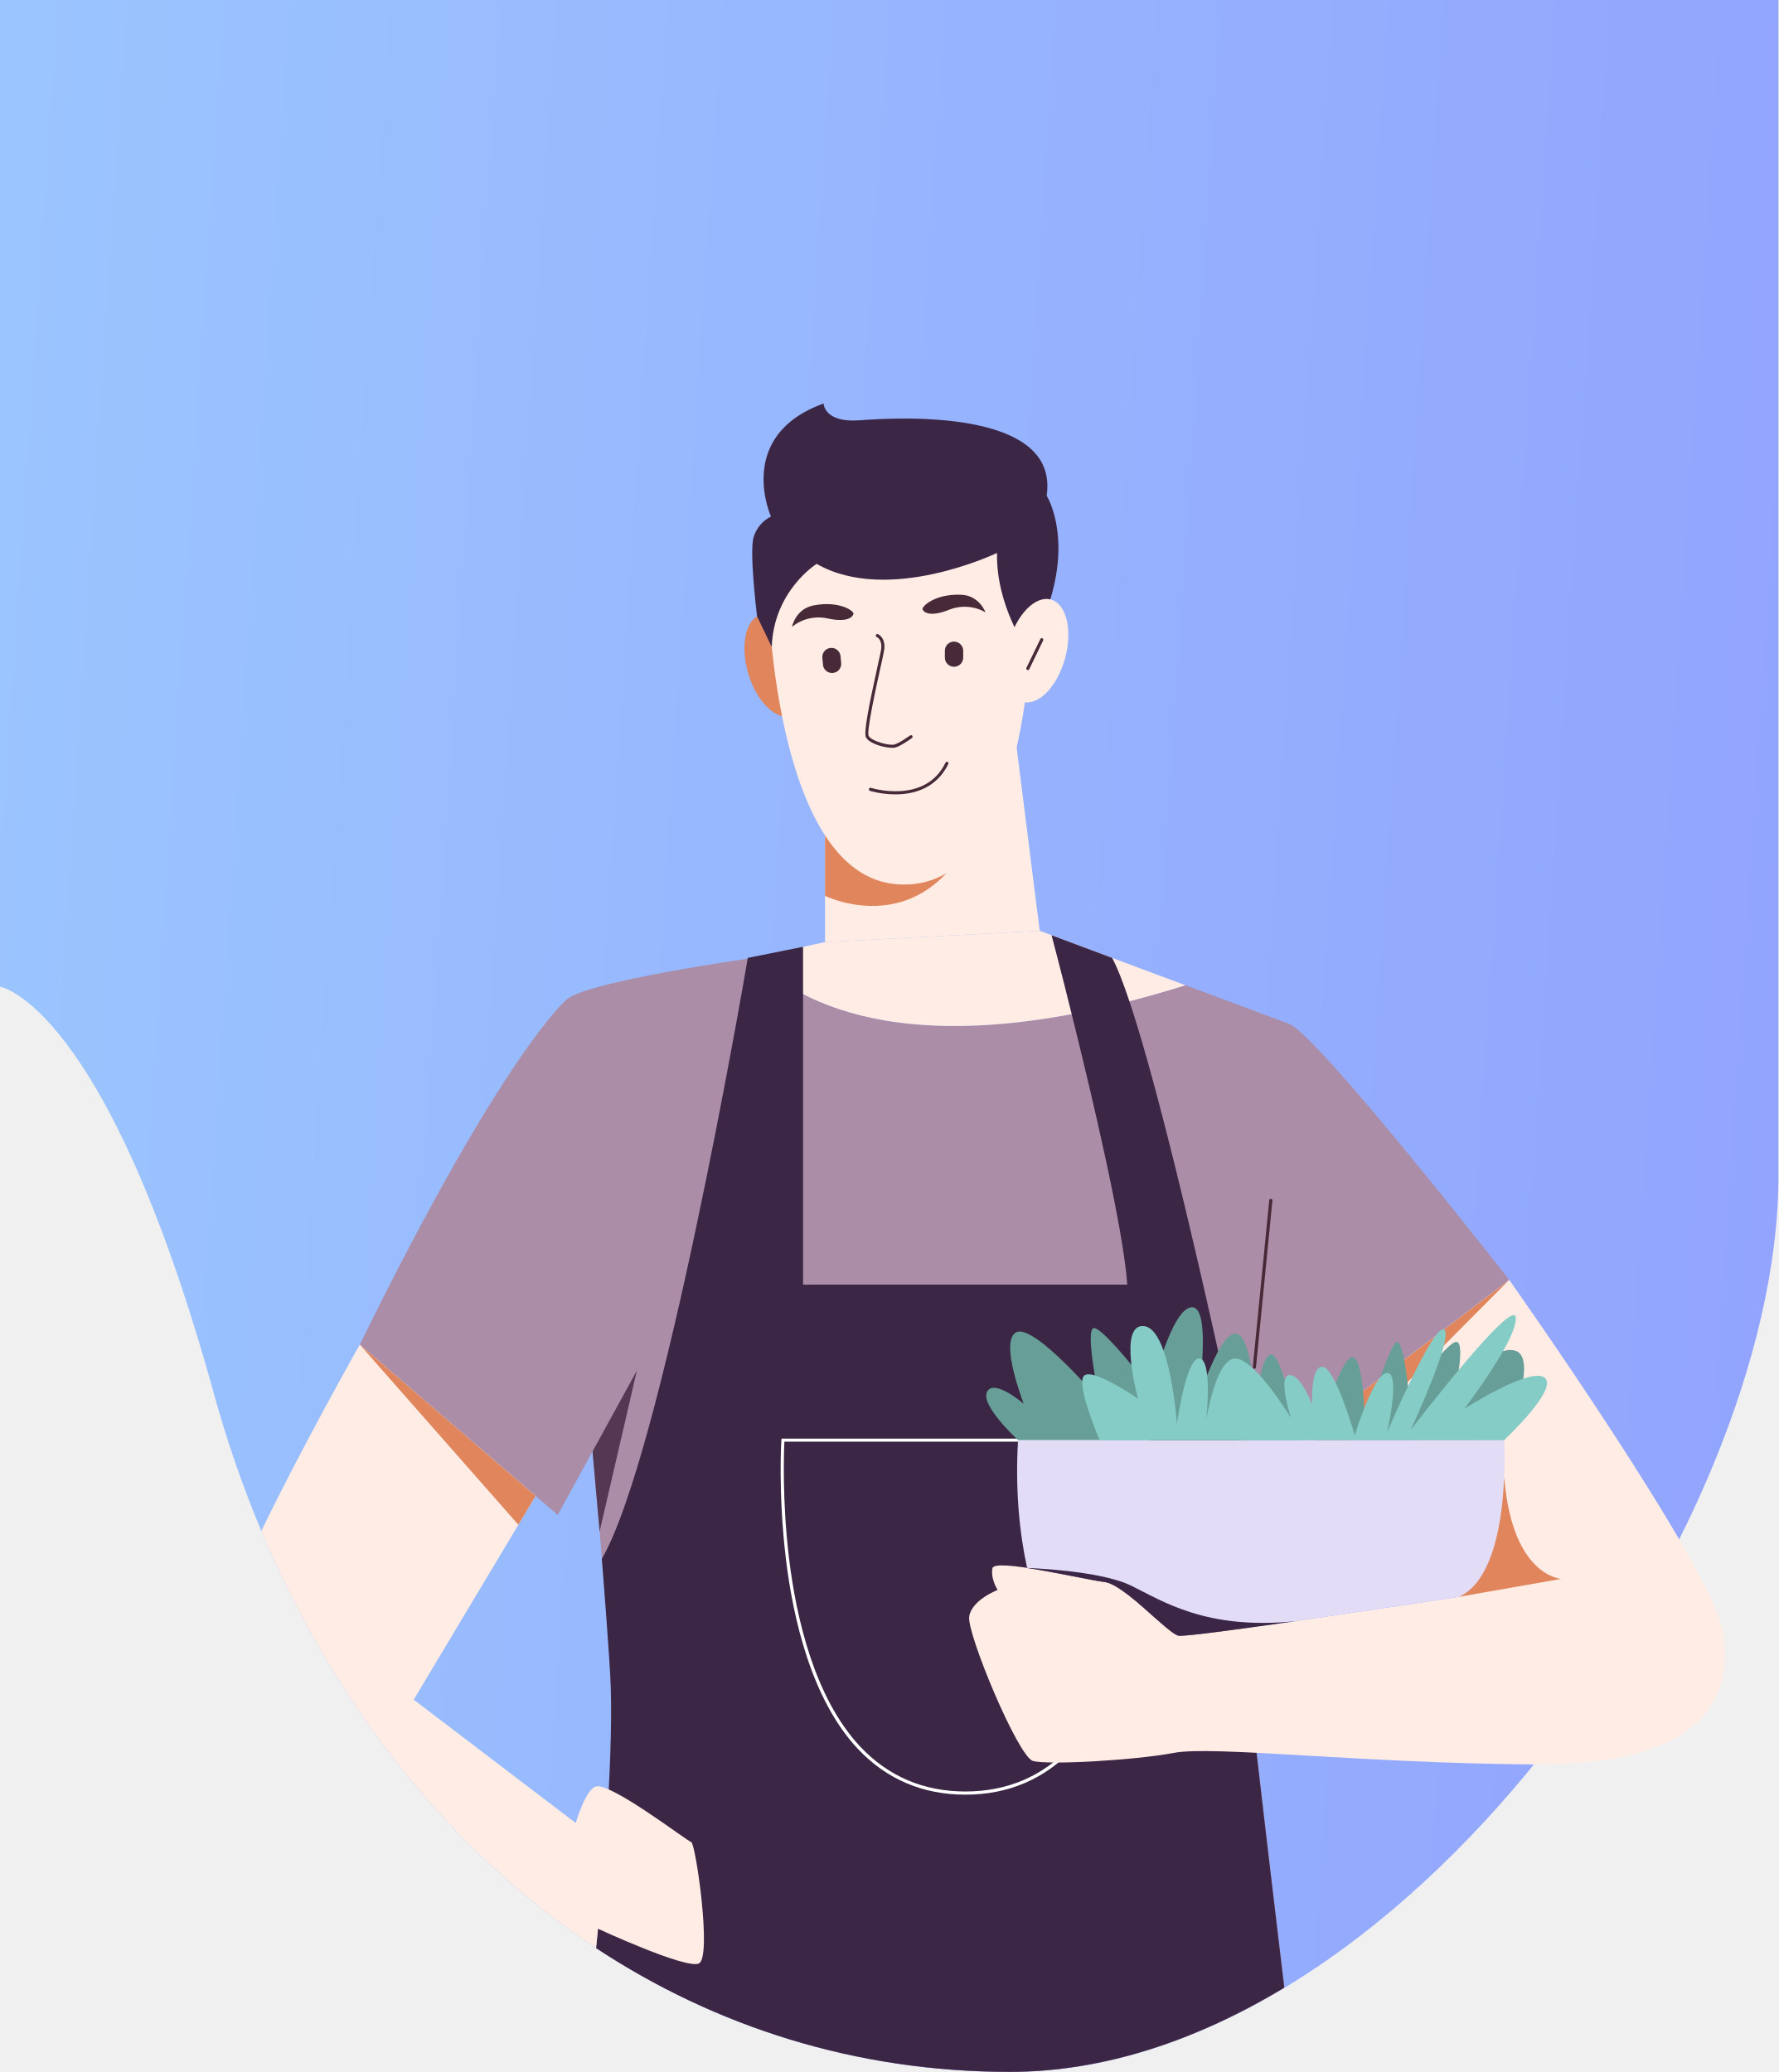
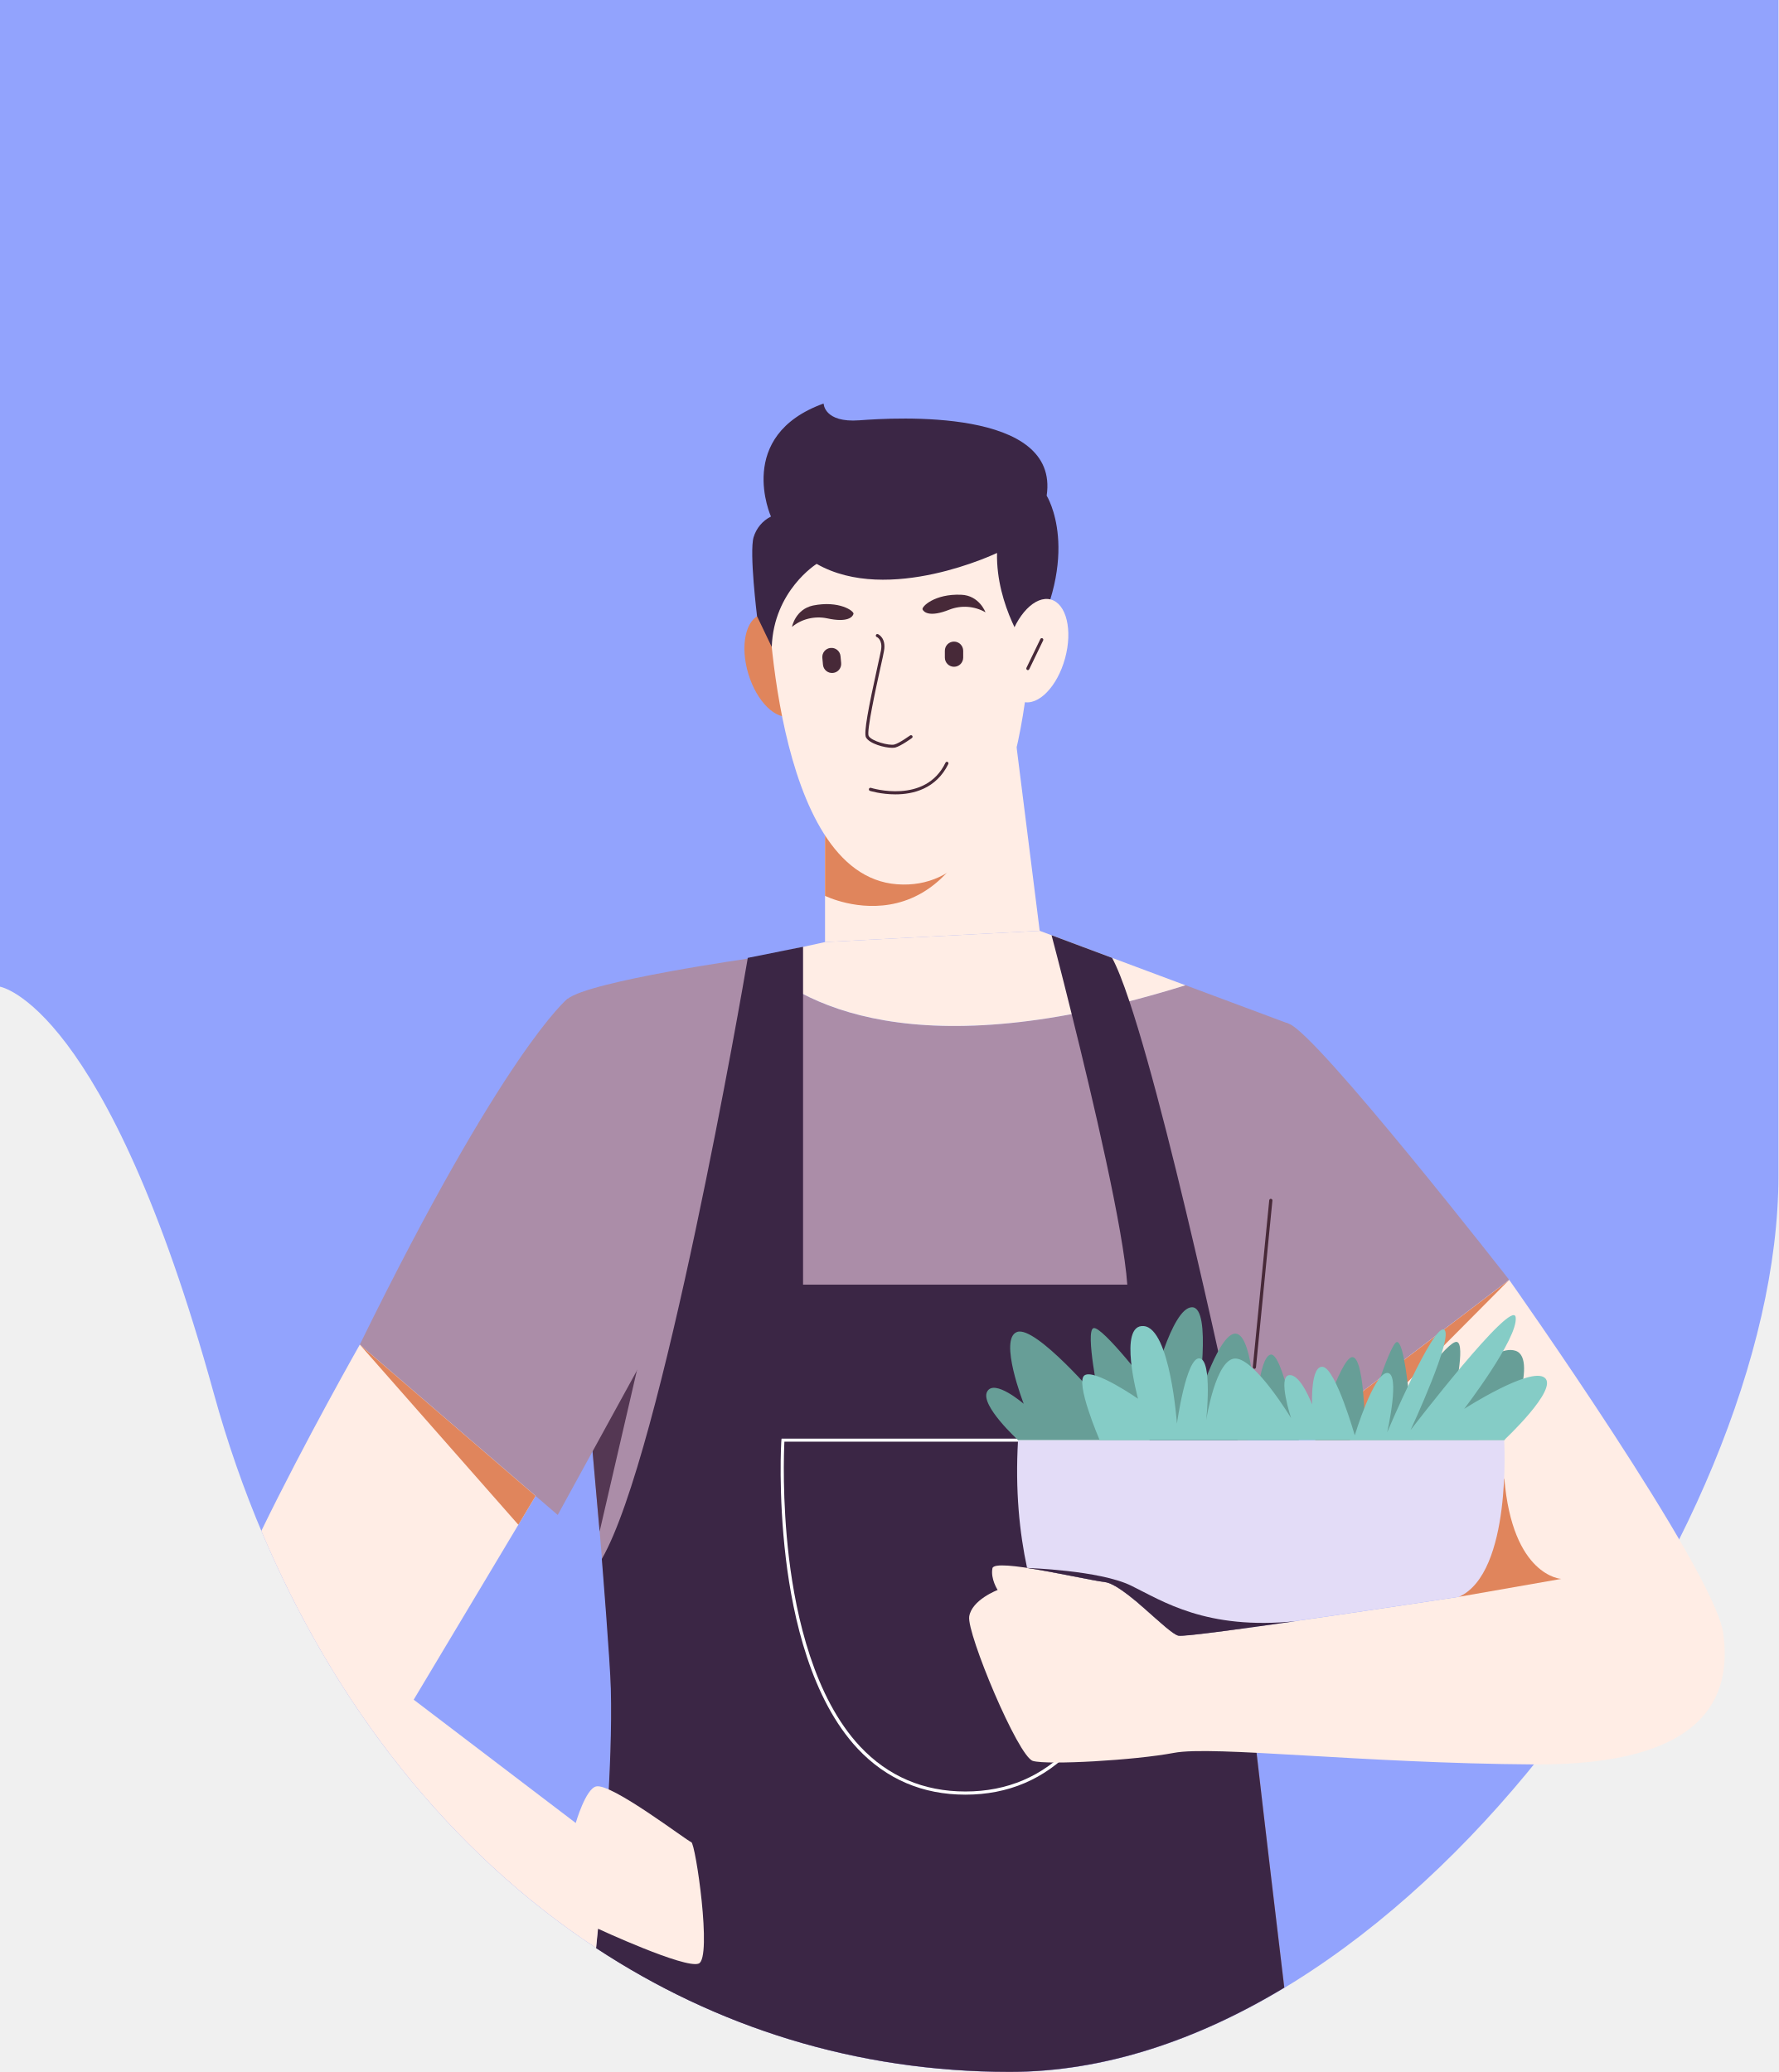
<svg xmlns="http://www.w3.org/2000/svg" width="375" height="437" viewBox="0 0 375 437" fill="none">
-   <g clip-path="url(#clip0_698_3880)">
-     <path d="M0 208.102C0 208.102 22.4 211.641 45.1 293.939C67.8 376.236 130.8 437 212.967 437C295.133 437 375 322.517 375 248.065V-2H0V208.102Z" fill="url(#paint0_linear_698_3880)" />
-     <path d="M214.367 157.655L219.233 196.316L173.967 198.687V170.074L214.367 157.655Z" fill="#FFEDE5" />
-     <path d="M173.967 188.938C173.967 188.938 202.267 202.994 210.267 158.923L173.967 170.074V188.938Z" fill="#E0855C" />
-     <path d="M166.918 151.028C170.179 150.044 171.379 144.451 169.598 138.537C167.818 132.623 163.731 128.628 160.47 129.612C157.21 130.597 156.01 136.19 157.79 142.104C159.571 148.017 163.657 152.013 166.918 151.028Z" fill="#E0855C" />
-     <path d="M161.866 123.6C161.866 123.6 162.733 184.564 189.166 186.501C215.6 188.437 217.7 139.292 217.866 123.6C218.033 107.909 201.333 103.401 186.4 103.568C171.466 103.735 162.566 111.414 161.866 123.6Z" fill="#FFEDE5" />
-     <path d="M216.733 137.222C216.733 137.222 210 127.874 210.233 116.622C210.233 116.622 187.367 127.607 172.2 118.926C172.2 118.926 163.133 124.568 162.733 136.454L159.633 129.977C159.633 129.977 157.967 116.489 158.9 113.317C159.467 111.414 160.8 109.812 162.567 108.944C162.567 108.944 154.867 91.883 173.667 85.106C173.667 85.106 173.733 89.212 181.233 88.644C188.733 88.077 223.466 85.974 220.7 104.537C220.667 104.503 228.4 116.622 216.733 137.222Z" fill="#3B2645" />
-     <path d="M224.574 138.867C226.209 132.911 224.873 127.349 221.589 126.445C218.305 125.54 214.317 129.635 212.682 135.591C211.046 141.547 212.383 147.108 215.666 148.013C218.95 148.917 222.938 144.823 224.574 138.867Z" fill="#FFEDE5" />
-     <path d="M216.733 141.329C216.7 141.329 216.633 141.329 216.6 141.295C216.433 141.228 216.367 141.028 216.433 140.861L219.367 134.785C219.433 134.618 219.633 134.551 219.8 134.618C219.967 134.685 220.033 134.885 219.967 135.052L217.033 141.128C216.967 141.262 216.867 141.329 216.733 141.329Z" fill="#472938" />
-     <path d="M188.133 157.721C186.5 157.721 183.333 156.853 182.6 155.518C182.1 154.583 183.1 149.341 185.033 140.561C185.367 138.991 185.667 137.756 185.767 137.155C186.167 134.952 184.933 134.351 184.867 134.351C184.7 134.284 184.633 134.084 184.7 133.917C184.767 133.75 184.967 133.683 185.133 133.75C185.2 133.783 186.9 134.551 186.4 137.289C186.3 137.89 186.033 139.125 185.667 140.728C184.767 144.801 182.667 154.349 183.167 155.217C183.767 156.319 187.5 157.321 188.6 157.02C189.7 156.72 191.867 155.117 191.9 155.117C192.033 155.017 192.267 155.05 192.367 155.184C192.467 155.317 192.433 155.551 192.3 155.651C192.2 155.718 190 157.321 188.8 157.655C188.6 157.688 188.4 157.721 188.133 157.721Z" fill="#472938" />
-     <path d="M188.8 167.537C185.8 167.537 183.467 166.802 183.433 166.802C183.267 166.736 183.167 166.569 183.233 166.368C183.3 166.202 183.467 166.101 183.667 166.168C183.767 166.202 195.1 169.707 199.367 160.86C199.433 160.693 199.633 160.626 199.8 160.693C199.967 160.759 200.033 160.96 199.967 161.127C197.4 166.368 192.567 167.537 188.8 167.537Z" fill="#472938" />
-     <path d="M201.167 135.319C202.233 135.319 203.1 136.187 203.1 137.255V138.691C203.1 139.759 202.233 140.627 201.167 140.627C200.1 140.627 199.233 139.759 199.233 138.691V137.255C199.233 136.187 200.066 135.319 201.167 135.319Z" fill="#472938" />
-     <path d="M175.133 136.654C176.2 136.554 177.133 137.322 177.233 138.391L177.367 139.826C177.467 140.895 176.7 141.829 175.633 141.929C174.567 142.03 173.633 141.262 173.533 140.193L173.4 138.758C173.3 137.689 174.067 136.755 175.133 136.654Z" fill="#472938" />
-     <path d="M207.8 129.142C205.467 127.807 202.7 127.607 200.2 128.575C196.033 130.244 194.8 129.109 194.533 128.541C194.267 127.974 197.067 125.203 202.667 125.437C206.5 125.57 207.8 129.142 207.8 129.142Z" fill="#472938" />
-     <path d="M167 132.214C169.067 130.511 171.8 129.877 174.4 130.411C178.8 131.379 179.8 130.077 179.967 129.476C180.133 128.875 176.933 126.605 171.433 127.707C167.7 128.508 167 132.214 167 132.214Z" fill="#472938" />
-     <path d="M271.767 215.914L249.933 207.768C192.967 225.63 168.333 211.674 158.8 202.025C158.8 202.025 124.233 206.9 119.633 210.706C115.033 214.512 128.167 330.731 128.833 356.171C129.267 372.397 127.233 395.968 125.7 410.858C150.9 427.451 180.433 436.967 212.967 436.967C232.733 436.967 252.4 430.323 270.833 419.205C267.733 393.297 261.267 339.177 261 331.398C260.667 321.149 271.767 215.914 271.767 215.914Z" fill="#AB8DA8" />
-     <path d="M173.966 198.687L158.8 202.025C168.333 211.674 192.966 225.63 249.967 207.801L219.233 196.316L173.966 198.687Z" fill="#FFEDE5" />
-     <path d="M262.4 310.598C262.4 310.598 247.633 239.518 238.133 211.14C236.8 207.133 235.566 203.995 234.5 202.025L221.733 197.251C221.733 197.251 223.566 204.129 225.966 213.844C230.433 231.773 236.9 259.317 237.7 270.935H169.333V199.688L157.667 202.025C157.667 202.025 157.666 202.125 157.633 202.292C156.7 207.901 139.6 306.792 126.9 328.794C126.9 328.794 128.667 350.662 128.8 356.171C129.233 372.397 127.2 395.968 125.667 410.858C150.866 427.451 180.4 436.967 212.933 436.967C232.7 436.967 252.366 430.323 270.8 419.205C267.7 393.297 261.233 339.177 260.966 331.398C260.933 328.961 261.5 321.115 262.4 310.598Z" fill="#3B2645" />
-     <path d="M126.433 323.018L137.7 274.341L123.333 287.862L126.433 323.018Z" fill="#543753" />
-     <path d="M203.567 378.507C194.533 378.507 186.9 375.235 180.867 368.825C171.067 358.375 167.2 341.214 165.7 328.661C164.067 315.072 164.733 303.821 164.767 303.721L164.8 303.42H242.367L242.4 303.721C242.4 303.821 243.1 315.106 241.467 328.661C239.967 341.214 236.1 358.375 226.3 368.825C220.233 375.235 212.6 378.507 203.567 378.507ZM165.4 304.055C165.3 305.958 164.9 316.341 166.367 328.594C167.867 341.047 171.7 358.041 181.367 368.357C187.267 374.634 194.733 377.839 203.567 377.839C212.4 377.839 219.867 374.634 225.767 368.357C235.433 358.041 239.267 341.047 240.767 328.594C242.233 316.341 241.833 305.958 241.733 304.055H165.4Z" fill="white" />
-     <path d="M119.6 210.706C119.6 210.706 106.366 221.423 75.867 283.589L117.6 319.513L141.6 275.743C141.6 275.743 131.266 208.87 119.6 210.706Z" fill="#AB8DA8" />
-     <path d="M126.1 406.785C126.1 406.785 144.466 415.299 147.333 414.13C150.2 412.962 146.666 388.79 145.766 388.523C144.867 388.256 128.9 376.003 125.7 376.771C123.467 377.305 121.4 384.483 121.4 384.483L87.233 358.475L112.933 315.506L75.867 283.589C75.867 283.589 64.333 303.888 55.1 322.885C70.633 359.81 94.966 390.593 125.7 410.858L126.1 406.785Z" fill="#FFEDE5" />
-     <path d="M75.867 283.589L112.933 315.506L109.3 321.583L75.867 283.589Z" fill="#E0855C" />
-     <path d="M271.767 215.914C277.7 217.984 318.2 269.9 318.2 269.9L273.867 303.687C273.867 303.687 257.433 281.051 255.867 269.9C254.3 258.749 259.767 211.741 271.767 215.914Z" fill="#AB8DA8" />
-     <path d="M318.233 269.934C318.233 269.934 361.533 331.165 363.367 344.486C365.2 357.807 359.733 372.364 323.466 372.13C287.2 371.896 255.766 368.123 247.533 369.693C239.3 371.262 220.933 372.297 217.8 371.395C214.666 370.494 203.833 344.486 204.366 340.947C204.9 337.408 210.366 335.338 210.366 335.338C210.366 335.338 208.833 333.001 209.266 330.764C209.7 328.527 228.7 333.168 232.866 333.635C237.033 334.103 246.133 344.419 248.466 344.953C250.8 345.487 307.666 336.773 307.666 336.773L275.9 302.152L318.233 269.934Z" fill="#FFEDE5" />
-     <path d="M318.233 269.934L275.9 302.152L280.833 307.56L318.233 269.934Z" fill="#E0855C" />
-     <path d="M307.667 336.773L329.2 333.001C329.2 333.001 318.9 332.467 317.2 311.767L307.667 336.773Z" fill="#E0855C" />
-     <path d="M317.166 303.721H214.666C214.033 314.404 215 323.385 216.566 330.664C222.533 331.565 230.4 333.335 232.9 333.635C237.066 334.102 246.166 344.452 248.5 344.953C250.833 345.454 307.666 336.773 307.666 336.773C318.866 331.665 317.166 303.721 317.166 303.721Z" fill="#E3DCF7" />
-     <path d="M238.533 334.436C231.866 331.165 216.566 330.697 216.566 330.697C222.533 331.599 230.4 333.368 232.9 333.669C237.066 334.136 246.166 344.486 248.5 344.987C249.533 345.22 260.8 343.684 273.266 341.915C254.333 343.851 245.166 337.675 238.533 334.436Z" fill="#3B2645" />
-     <path d="M214.667 303.721C214.667 303.721 206.667 296.409 208.133 293.538C209.6 290.667 215.866 296.075 215.866 296.075C215.866 296.075 210.5 282.32 214.467 280.918C218.433 279.516 231.8 295.274 231.8 295.274C231.8 295.274 228.767 280.717 230.567 280.116C232.367 279.515 242.833 293.171 242.833 293.171C242.833 293.171 247 275.776 251.333 275.709C255.667 275.643 252.567 295.608 252.567 295.608C252.567 295.608 257.267 280.283 260.833 281.318C264.4 282.353 264.733 298.746 264.733 298.746C264.733 298.746 265.367 286.193 267.933 285.692C270.5 285.191 273.867 303.721 273.867 303.721H214.667Z" fill="#679E97" />
-     <path d="M277.333 303.721C277.333 303.721 282.566 286.46 285.1 286.226C287.633 285.992 287.8 300.482 287.8 300.482C287.8 300.482 292.933 283.489 294.5 283.054C296.066 282.62 297.1 294.372 297.1 294.372C297.1 294.372 305.3 282.587 307.2 283.021C309.1 283.455 306.6 294.372 306.6 294.372C306.6 294.372 314.433 283.221 319.567 284.891C324.7 286.56 317.233 303.687 317.233 303.687L277.333 303.721Z" fill="#679E97" />
-     <path d="M317.167 303.721C317.167 303.721 328.733 292.937 325.7 290.566C322.667 288.196 308.733 297.144 308.733 297.144C308.733 297.144 320.133 282.287 319.6 277.846C319.067 273.406 297.433 301.617 297.433 301.617C297.433 301.617 306.8 281.485 304.467 280.417C302.133 279.349 292.5 302.085 292.5 302.085C292.5 302.085 295.367 289.498 292.5 289.565C289.633 289.632 285.667 302.719 285.667 302.719C285.667 302.719 281.7 288.83 279 288.296C276.3 287.762 276.667 296.209 276.667 296.209C276.667 296.209 274.233 289.665 271.8 290.032C269.367 290.4 272.233 299.08 272.233 299.08C272.233 299.08 264.767 286.727 260.567 286.527C256.367 286.326 254.333 299.547 254.333 299.547C254.333 299.547 255.733 286.827 252.933 286.493C250.133 286.159 248.167 300.249 248.167 300.249C248.167 300.249 246.767 280.217 241.2 279.682C235.633 279.148 239.967 295.007 239.967 295.007C239.967 295.007 230.933 288.73 228.733 290.032C226.533 291.334 231.867 303.721 231.867 303.721H317.167Z" fill="#85CCC6" />
-     <path d="M264.5 288.697C264.467 288.697 264.467 288.697 264.5 288.697C264.3 288.663 264.167 288.53 264.167 288.33L267.633 253.14C267.667 252.973 267.8 252.806 268 252.84C268.167 252.873 268.333 253.007 268.3 253.207L264.833 288.396C264.8 288.563 264.667 288.697 264.5 288.697Z" fill="#472938" />
-   </g>
-   <defs>
-     <linearGradient id="paint0_linear_698_3880" x1="375" y1="437" x2="-125.603" y2="403.91" gradientUnits="userSpaceOnUse">
-       <stop stop-color="#92A3FD" />
-       <stop offset="1" stop-color="#9DCEFF" />
-     </linearGradient>
-     <clipPath id="clip0_698_3880">
-       <rect width="375" height="439" fill="white" transform="translate(0 -2)" />
-     </clipPath>
-   </defs>
+   <path d="M0 208.102C0 208.102 22.4 211.641 45.1 293.939C67.8 376.236 130.8 437 212.967 437C295.133 437 375 322.517 375 248.065V-2H0V208.102Z" fill="#92A3FD" />
+   <path d="M214.367 157.655L219.233 196.316L173.967 198.687V170.074L214.367 157.655Z" fill="#FFEDE5" />
+   <path d="M173.967 188.938C173.967 188.938 202.267 202.994 210.267 158.923L173.967 170.074V188.938Z" fill="#E0855C" />
+   <path d="M166.918 151.028C170.179 150.044 171.379 144.451 169.598 138.537C167.818 132.623 163.731 128.628 160.47 129.612C157.21 130.597 156.01 136.19 157.79 142.104C159.571 148.017 163.657 152.013 166.918 151.028Z" fill="#E0855C" />
+   <path d="M161.866 123.6C161.866 123.6 162.733 184.564 189.166 186.501C215.6 188.437 217.7 139.292 217.866 123.6C218.033 107.909 201.333 103.401 186.4 103.568C171.466 103.735 162.566 111.414 161.866 123.6Z" fill="#FFEDE5" />
+   <path d="M216.733 137.222C216.733 137.222 210 127.874 210.233 116.622C210.233 116.622 187.367 127.607 172.2 118.926C172.2 118.926 163.133 124.568 162.733 136.454L159.633 129.977C159.633 129.977 157.967 116.489 158.9 113.317C159.467 111.414 160.8 109.812 162.567 108.944C162.567 108.944 154.867 91.883 173.667 85.106C173.667 85.106 173.733 89.212 181.233 88.644C188.733 88.077 223.466 85.974 220.7 104.537C220.667 104.503 228.4 116.622 216.733 137.222Z" fill="#3B2645" />
+   <path d="M224.574 138.867C226.209 132.911 224.873 127.349 221.589 126.445C218.305 125.54 214.317 129.635 212.682 135.591C211.046 141.547 212.383 147.108 215.666 148.013C218.95 148.917 222.938 144.823 224.574 138.867Z" fill="#FFEDE5" />
+   <path d="M216.733 141.329C216.7 141.329 216.633 141.329 216.6 141.295C216.433 141.228 216.367 141.028 216.433 140.861L219.367 134.785C219.433 134.618 219.633 134.551 219.8 134.618C219.967 134.685 220.033 134.885 219.967 135.052L217.033 141.128C216.967 141.262 216.867 141.329 216.733 141.329Z" fill="#472938" />
+   <path d="M188.133 157.721C186.5 157.721 183.333 156.853 182.6 155.518C182.1 154.583 183.1 149.341 185.033 140.561C185.367 138.991 185.667 137.756 185.767 137.155C186.167 134.952 184.933 134.351 184.867 134.351C184.7 134.284 184.633 134.084 184.7 133.917C184.767 133.75 184.967 133.683 185.133 133.75C185.2 133.783 186.9 134.551 186.4 137.289C186.3 137.89 186.033 139.125 185.667 140.728C184.767 144.801 182.667 154.349 183.167 155.217C183.767 156.319 187.5 157.321 188.6 157.02C189.7 156.72 191.867 155.117 191.9 155.117C192.033 155.017 192.267 155.05 192.367 155.184C192.467 155.317 192.433 155.551 192.3 155.651C192.2 155.718 190 157.321 188.8 157.655C188.6 157.688 188.4 157.721 188.133 157.721Z" fill="#472938" />
+   <path d="M188.8 167.537C185.8 167.537 183.467 166.802 183.433 166.802C183.267 166.736 183.167 166.569 183.233 166.368C183.3 166.202 183.467 166.101 183.667 166.168C183.767 166.202 195.1 169.707 199.367 160.86C199.433 160.693 199.633 160.626 199.8 160.693C199.967 160.759 200.033 160.96 199.967 161.127C197.4 166.368 192.567 167.537 188.8 167.537Z" fill="#472938" />
+   <path d="M201.167 135.319C202.233 135.319 203.1 136.187 203.1 137.255V138.691C203.1 139.759 202.233 140.627 201.167 140.627C200.1 140.627 199.233 139.759 199.233 138.691V137.255C199.233 136.187 200.066 135.319 201.167 135.319Z" fill="#472938" />
+   <path d="M175.133 136.654C176.2 136.554 177.133 137.322 177.233 138.391L177.367 139.826C177.467 140.895 176.7 141.829 175.633 141.929C174.567 142.03 173.633 141.262 173.533 140.193L173.4 138.758C173.3 137.689 174.067 136.755 175.133 136.654Z" fill="#472938" />
+   <path d="M207.8 129.142C205.467 127.807 202.7 127.607 200.2 128.575C196.033 130.244 194.8 129.109 194.533 128.541C194.267 127.974 197.067 125.203 202.667 125.437C206.5 125.57 207.8 129.142 207.8 129.142Z" fill="#472938" />
+   <path d="M167 132.214C169.067 130.511 171.8 129.877 174.4 130.411C178.8 131.379 179.8 130.077 179.967 129.476C180.133 128.875 176.933 126.605 171.433 127.707C167.7 128.508 167 132.214 167 132.214Z" fill="#472938" />
+   <path d="M271.767 215.914L249.933 207.768C192.967 225.63 168.333 211.674 158.8 202.025C158.8 202.025 124.233 206.9 119.633 210.706C115.033 214.512 128.167 330.731 128.833 356.171C129.267 372.397 127.233 395.968 125.7 410.858C150.9 427.451 180.433 436.967 212.967 436.967C232.733 436.967 252.4 430.323 270.833 419.205C267.733 393.297 261.267 339.177 261 331.398C260.667 321.149 271.767 215.914 271.767 215.914Z" fill="#AB8DA8" />
+   <path d="M173.966 198.687L158.8 202.025C168.333 211.674 192.966 225.63 249.967 207.801L219.233 196.316L173.966 198.687Z" fill="#FFEDE5" />
+   <path d="M262.4 310.598C262.4 310.598 247.633 239.518 238.133 211.14C236.8 207.133 235.566 203.995 234.5 202.025L221.733 197.251C221.733 197.251 223.566 204.129 225.966 213.844C230.433 231.773 236.9 259.317 237.7 270.935H169.333V199.688L157.667 202.025C157.667 202.025 157.666 202.125 157.633 202.292C156.7 207.901 139.6 306.792 126.9 328.794C126.9 328.794 128.667 350.662 128.8 356.171C129.233 372.397 127.2 395.968 125.667 410.858C150.866 427.451 180.4 436.967 212.933 436.967C232.7 436.967 252.366 430.323 270.8 419.205C267.7 393.297 261.233 339.177 260.966 331.398C260.933 328.961 261.5 321.115 262.4 310.598Z" fill="#3B2645" />
+   <path d="M126.433 323.018L137.7 274.341L123.333 287.862L126.433 323.018Z" fill="#543753" />
+   <path d="M203.567 378.507C194.533 378.507 186.9 375.235 180.867 368.825C171.067 358.375 167.2 341.214 165.7 328.661C164.067 315.072 164.733 303.821 164.767 303.721L164.8 303.42H242.367L242.4 303.721C242.4 303.821 243.1 315.106 241.467 328.661C239.967 341.214 236.1 358.375 226.3 368.825C220.233 375.235 212.6 378.507 203.567 378.507ZM165.4 304.055C165.3 305.958 164.9 316.341 166.367 328.594C167.867 341.047 171.7 358.041 181.367 368.357C187.267 374.634 194.733 377.839 203.567 377.839C212.4 377.839 219.867 374.634 225.767 368.357C235.433 358.041 239.267 341.047 240.767 328.594C242.233 316.341 241.833 305.958 241.733 304.055H165.4Z" fill="white" />
+   <path d="M119.6 210.706C119.6 210.706 106.366 221.423 75.867 283.589L117.6 319.513L141.6 275.743C141.6 275.743 131.266 208.87 119.6 210.706Z" fill="#AB8DA8" />
+   <path d="M126.1 406.785C126.1 406.785 144.466 415.299 147.333 414.13C150.2 412.962 146.666 388.79 145.766 388.523C144.867 388.256 128.9 376.003 125.7 376.771C123.467 377.305 121.4 384.483 121.4 384.483L87.233 358.475L112.933 315.506L75.867 283.589C75.867 283.589 64.333 303.888 55.1 322.885C70.633 359.81 94.966 390.593 125.7 410.858L126.1 406.785Z" fill="#FFEDE5" />
+   <path d="M75.867 283.589L112.933 315.506L109.3 321.583L75.867 283.589Z" fill="#E0855C" />
+   <path d="M271.767 215.914C277.7 217.984 318.2 269.9 318.2 269.9L273.867 303.687C273.867 303.687 257.433 281.051 255.867 269.9C254.3 258.749 259.767 211.741 271.767 215.914Z" fill="#AB8DA8" />
+   <path d="M318.233 269.934C318.233 269.934 361.533 331.165 363.367 344.486C365.2 357.807 359.733 372.364 323.466 372.13C287.2 371.896 255.766 368.123 247.533 369.693C239.3 371.262 220.933 372.297 217.8 371.395C214.666 370.494 203.833 344.486 204.366 340.947C204.9 337.408 210.366 335.338 210.366 335.338C210.366 335.338 208.833 333.001 209.266 330.764C209.7 328.527 228.7 333.168 232.866 333.635C237.033 334.103 246.133 344.419 248.466 344.953C250.8 345.487 307.666 336.773 307.666 336.773L275.9 302.152L318.233 269.934Z" fill="#FFEDE5" />
+   <path d="M318.233 269.934L275.9 302.152L280.833 307.56L318.233 269.934Z" fill="#E0855C" />
+   <path d="M307.667 336.773L329.2 333.001C329.2 333.001 318.9 332.467 317.2 311.767L307.667 336.773Z" fill="#E0855C" />
+   <path d="M317.166 303.721H214.666C214.033 314.404 215 323.385 216.566 330.664C222.533 331.565 230.4 333.335 232.9 333.635C237.066 334.102 246.166 344.452 248.5 344.953C250.833 345.454 307.666 336.773 307.666 336.773C318.866 331.665 317.166 303.721 317.166 303.721Z" fill="#E3DCF7" />
+   <path d="M238.533 334.436C231.866 331.165 216.566 330.697 216.566 330.697C222.533 331.599 230.4 333.368 232.9 333.669C237.066 334.136 246.166 344.486 248.5 344.987C249.533 345.22 260.8 343.684 273.266 341.915C254.333 343.851 245.166 337.675 238.533 334.436Z" fill="#3B2645" />
+   <path d="M214.667 303.721C214.667 303.721 206.667 296.409 208.133 293.538C209.6 290.667 215.866 296.075 215.866 296.075C215.866 296.075 210.5 282.32 214.467 280.918C218.433 279.516 231.8 295.274 231.8 295.274C231.8 295.274 228.767 280.717 230.567 280.116C232.367 279.515 242.833 293.171 242.833 293.171C242.833 293.171 247 275.776 251.333 275.709C255.667 275.643 252.567 295.608 252.567 295.608C252.567 295.608 257.267 280.283 260.833 281.318C264.4 282.353 264.733 298.746 264.733 298.746C264.733 298.746 265.367 286.193 267.933 285.692C270.5 285.191 273.867 303.721 273.867 303.721H214.667Z" fill="#679E97" />
+   <path d="M277.333 303.721C277.333 303.721 282.566 286.46 285.1 286.226C287.633 285.992 287.8 300.482 287.8 300.482C287.8 300.482 292.933 283.489 294.5 283.054C296.066 282.62 297.1 294.372 297.1 294.372C297.1 294.372 305.3 282.587 307.2 283.021C309.1 283.455 306.6 294.372 306.6 294.372C306.6 294.372 314.433 283.221 319.567 284.891C324.7 286.56 317.233 303.687 317.233 303.687L277.333 303.721Z" fill="#679E97" />
+   <path d="M317.167 303.721C317.167 303.721 328.733 292.937 325.7 290.566C322.667 288.196 308.733 297.144 308.733 297.144C308.733 297.144 320.133 282.287 319.6 277.846C319.067 273.406 297.433 301.617 297.433 301.617C297.433 301.617 306.8 281.485 304.467 280.417C302.133 279.349 292.5 302.085 292.5 302.085C292.5 302.085 295.367 289.498 292.5 289.565C289.633 289.632 285.667 302.719 285.667 302.719C285.667 302.719 281.7 288.83 279 288.296C276.3 287.762 276.667 296.209 276.667 296.209C276.667 296.209 274.233 289.665 271.8 290.032C269.367 290.4 272.233 299.08 272.233 299.08C272.233 299.08 264.767 286.727 260.567 286.527C256.367 286.326 254.333 299.547 254.333 299.547C254.333 299.547 255.733 286.827 252.933 286.493C250.133 286.159 248.167 300.249 248.167 300.249C248.167 300.249 246.767 280.217 241.2 279.682C235.633 279.148 239.967 295.007 239.967 295.007C239.967 295.007 230.933 288.73 228.733 290.032C226.533 291.334 231.867 303.721 231.867 303.721H317.167Z" fill="#85CCC6" />
+   <path d="M264.5 288.697C264.467 288.697 264.467 288.697 264.5 288.697C264.3 288.663 264.167 288.53 264.167 288.33L267.633 253.14C267.667 252.973 267.8 252.806 268 252.84C268.167 252.873 268.333 253.007 268.3 253.207L264.833 288.396C264.8 288.563 264.667 288.697 264.5 288.697Z" fill="#472938" />
</svg>
